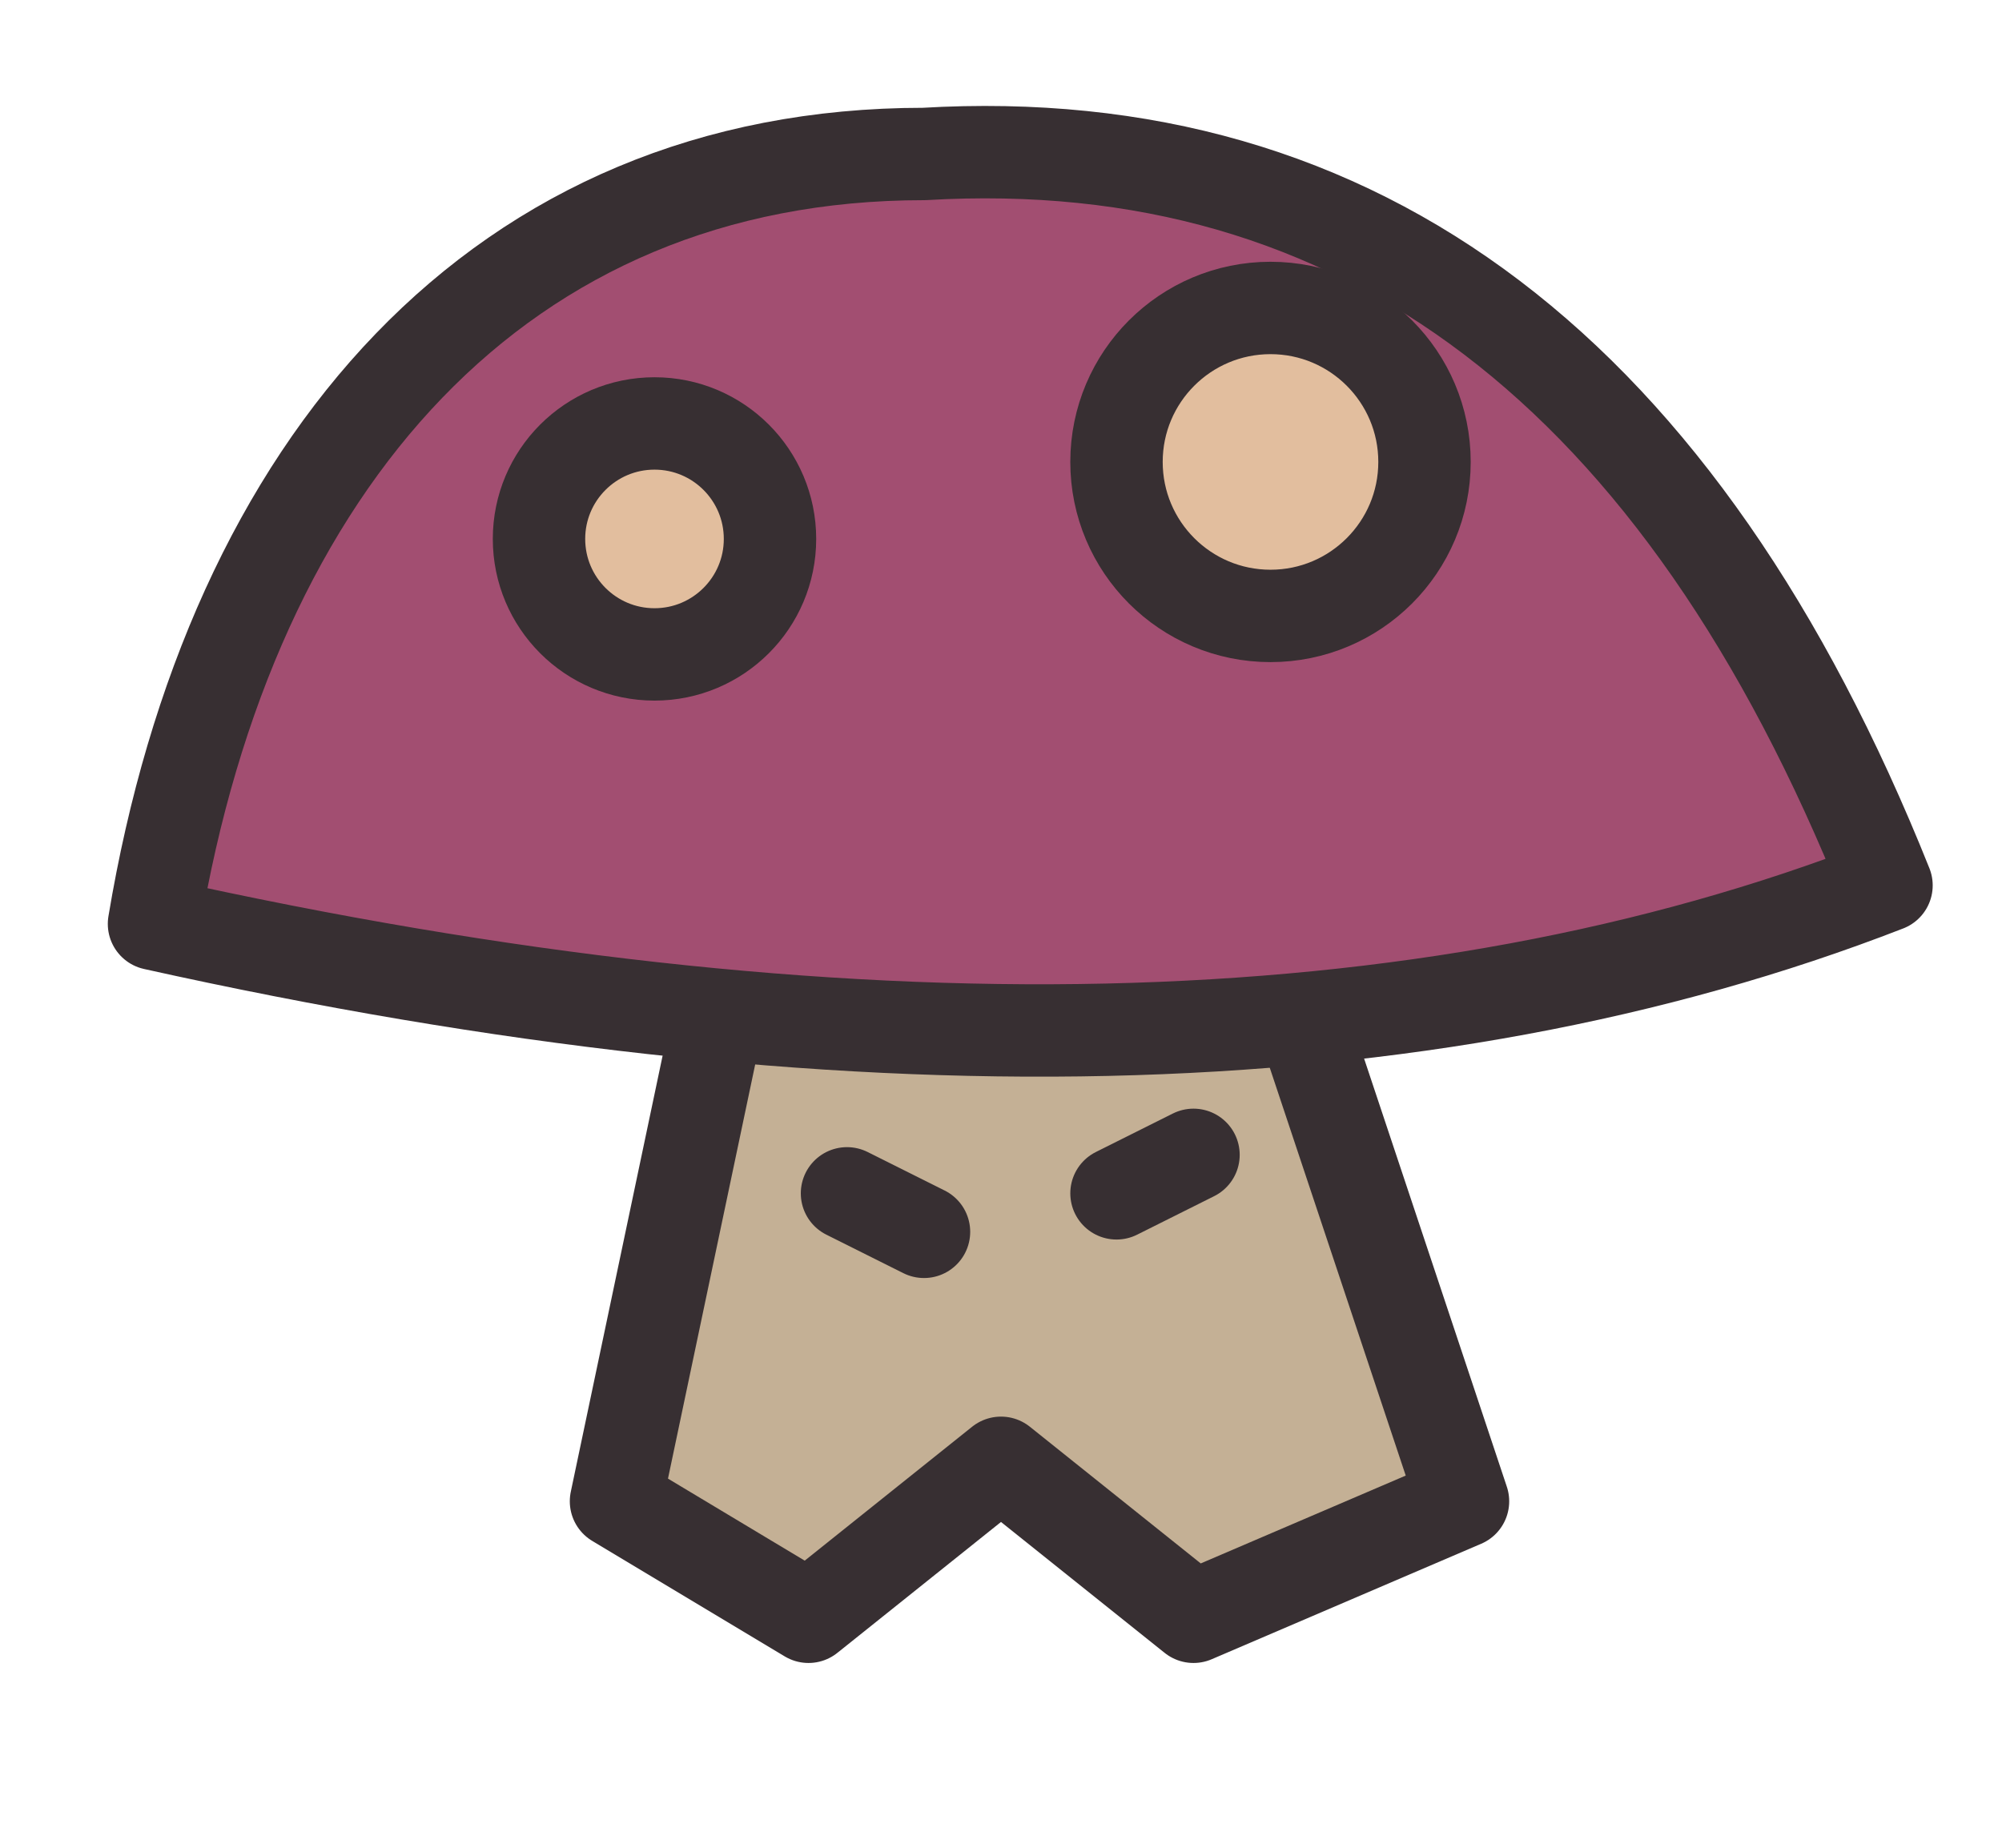
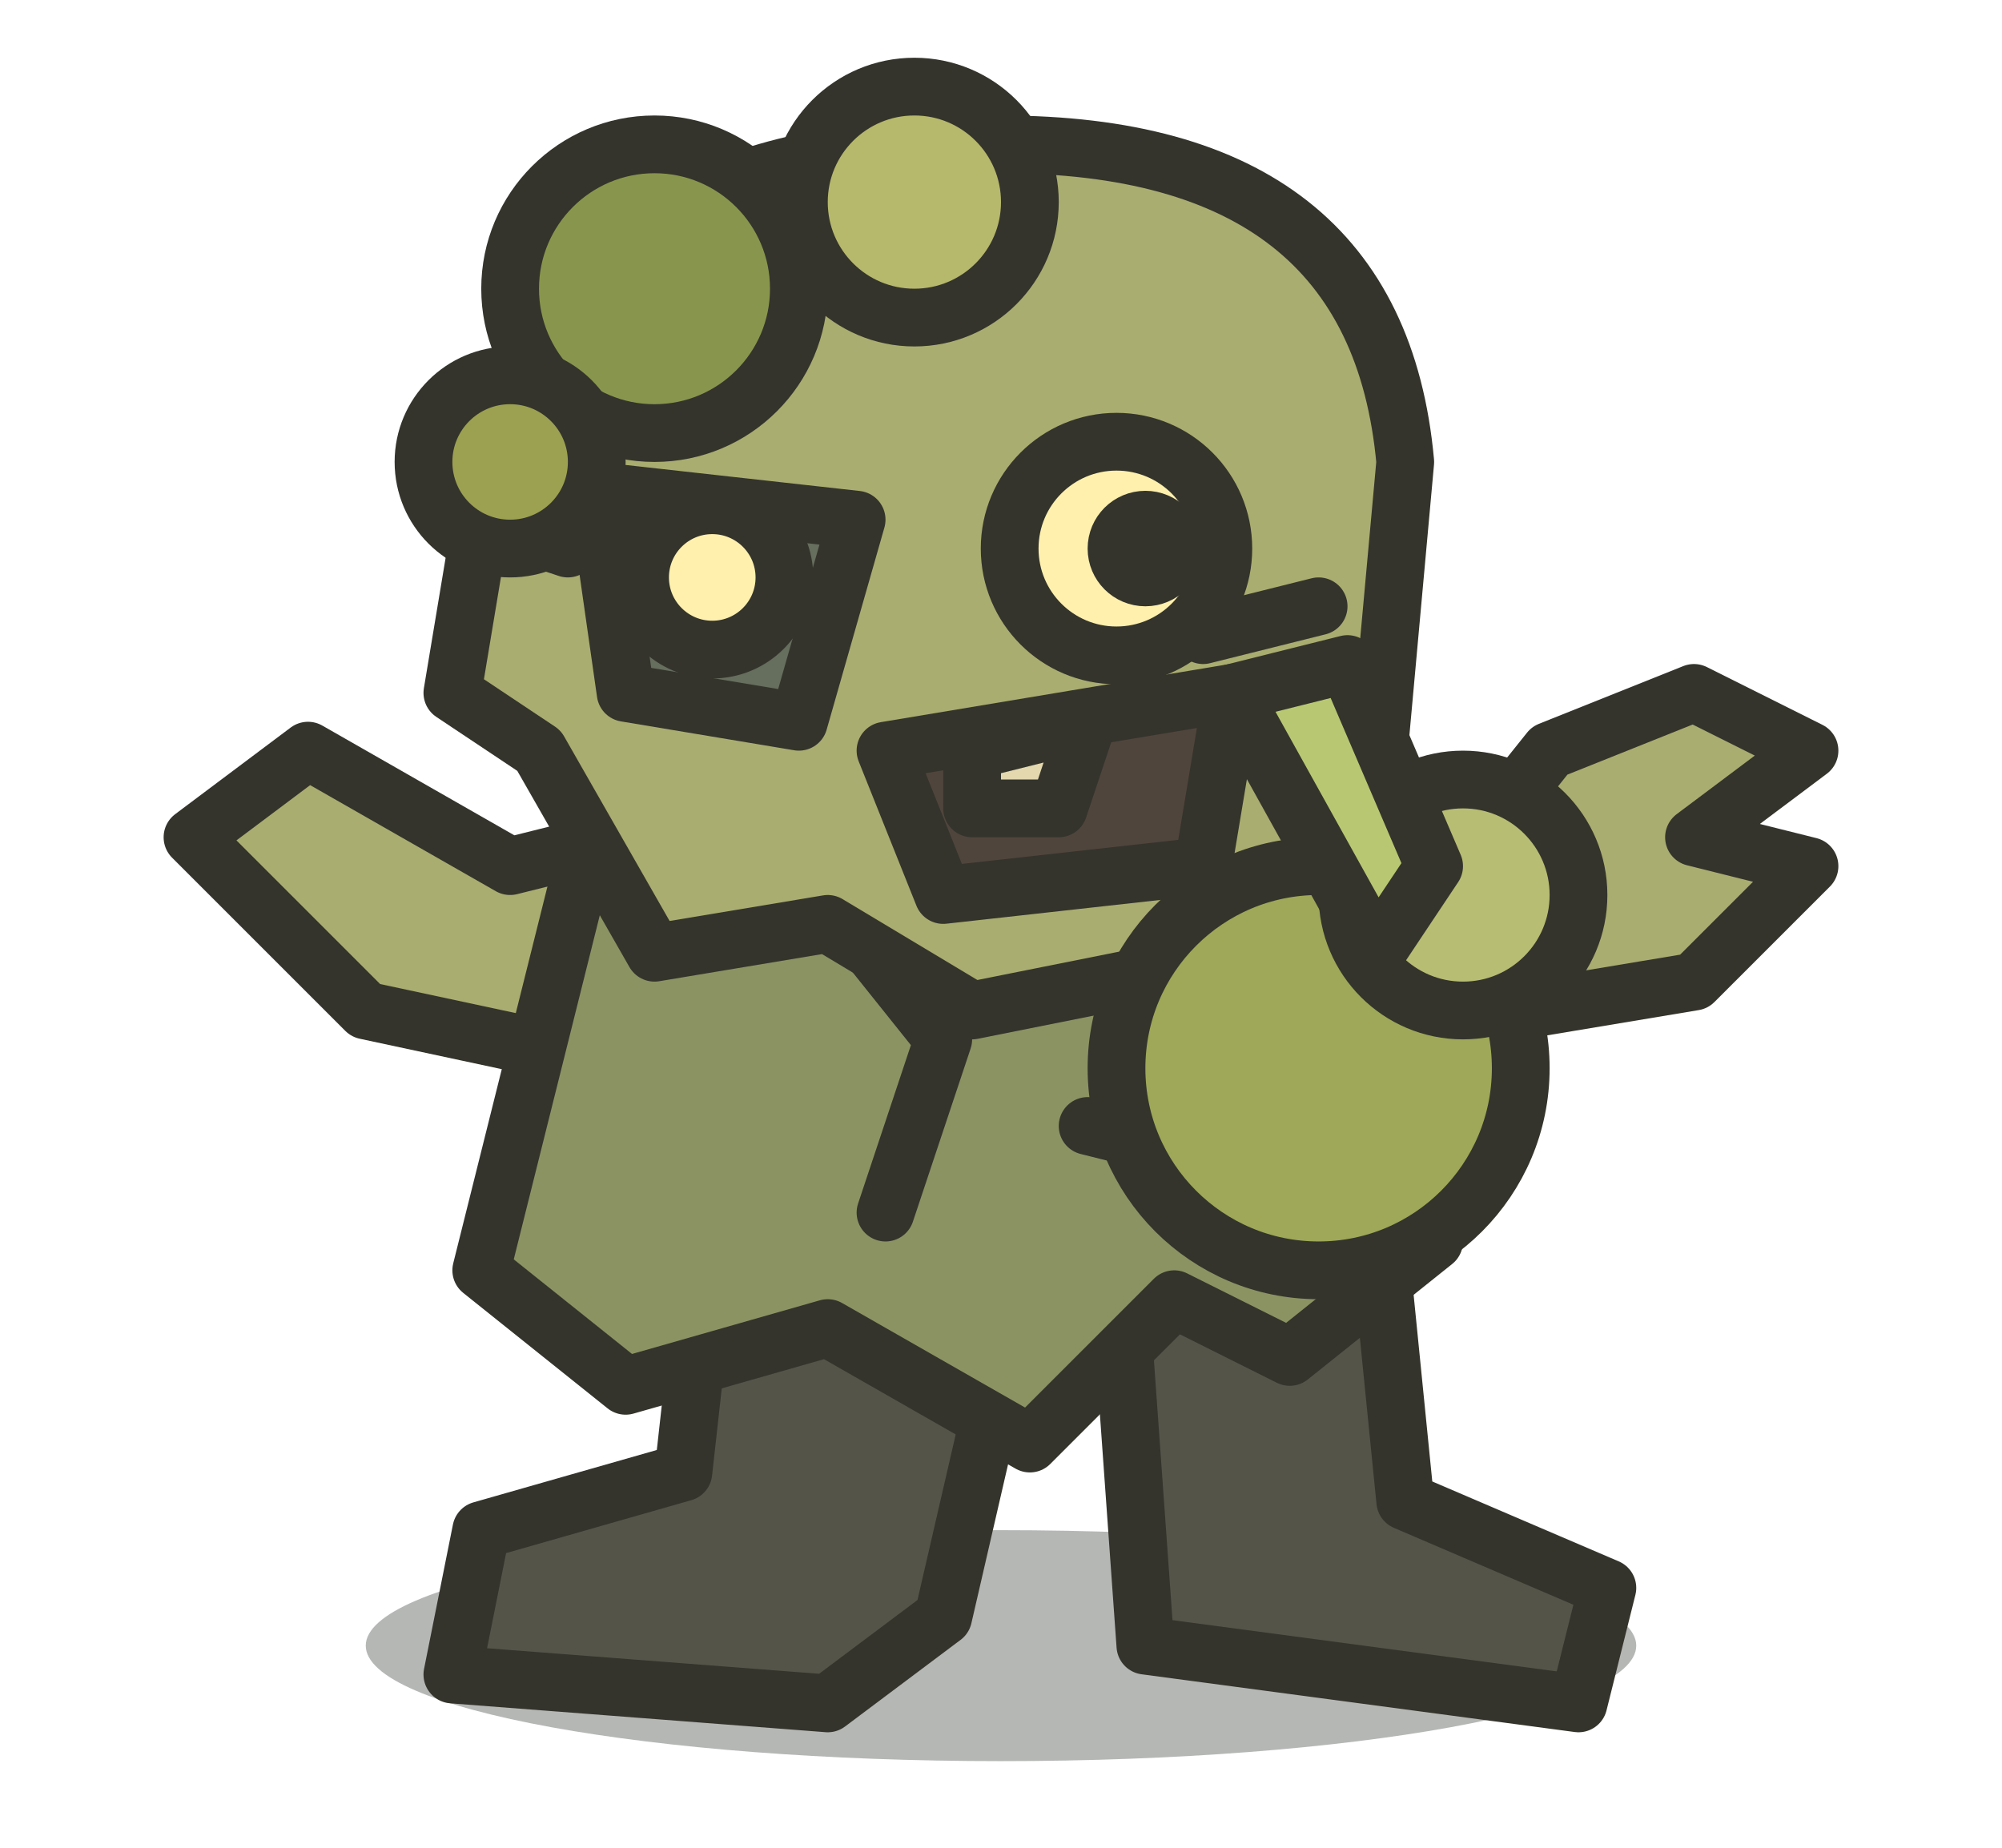
- <svg xmlns="http://www.w3.org/2000/svg" width="52" height="48" viewBox="0 0 50 48">
-   <g stroke="#372f32" stroke-width="2.4" stroke-linecap="round" stroke-linejoin="round">
-     <path fill="#c4b095" d="m19 20-4 19 5 3 5-4 5 4 7-3-6-18Z" />
-     <path fill="#a24e71" d="M3 24C5 12 12 4 23 4q17-1 25 19-18 7-45 1Z" />
-     <g fill="#e2be9e">
-       <circle cx="16" cy="14" r="3" />
-       <circle cx="32" cy="12" r="4" />
+ <svg xmlns="http://www.w3.org/2000/svg" width="52" height="48" viewBox="0 0 64 64">
+   <ellipse cx="32" cy="57" rx="22" ry="4" fill="#252b27" opacity=".34" />
+   <g stroke="#34342c" stroke-width="2" stroke-linecap="round" stroke-linejoin="round">
+     <path d="M22 42l11 1-3 13-4 3-13-1 1-5 7-2zm14 1 9-1 1 10 7 3-1 4-15-2z" fill="#555449" />
+     <path d="M23 28l-8 2-7-4-4 3 6 6 14 3z" fill="#a9ad70" />
+     <path d="M18 28q7-6 16-4l11 5 2 14-5 4-4-2-5 5-7-4-7 2-5-4z" fill="#8c9363" />
+     <path d="m26 31 4 5-2 6m7-3 4 1" fill="none" />
+     <path d="M40 29l7 2 4-5 5-2 4 2-4 3 4 1-4 4-6 1-7 7-6-4z" fill="#a9ad70" />
+     <g transform="translate(-3 0)">
+       <path d="M20 13q1-8 15-8 13 0 14 11l-1 11-4 6-10 2-5-3-6 1-4-7-3-2 1-6 3 1z" fill="#a9ad70" />
+       <path d="M21 17l9 1-2 7-6-1z" fill="#666e5e" />
+       <circle cx="25" cy="20" r="2.5" fill="#fff0ad" />
+       <circle cx="39" cy="19" r="3.7" fill="#fff0ad" />
+       <circle cx="40" cy="19" r="1" fill="#403e34" />
+       <path d="M31 26l12-2-1 6-9 1z" fill="#50453c" />
+       <path d="m34 26 4-1-1 3-3 0z" fill="#e3d8ae" />
+       <path d="m19 13 5 1m18 8 4-1" fill="none" />
+       <circle cx="23" cy="10" r="5" fill="#88964d" />
+       <circle cx="32" cy="7" r="4" fill="#b6b86c" />
+       <circle cx="18" cy="16" r="3" fill="#9ca151" />
    </g>
-     <path d="m21 31 2 1m5-1 2-1" />
+     <circle cx="43" cy="37" r="7" fill="#9ea858" />
+     <circle cx="48" cy="31" r="4" fill="#b7bd73" />
+     <path d="m40 24 4-1 3 7-2 3z" fill="#b8c872" />
  </g>
</svg>
